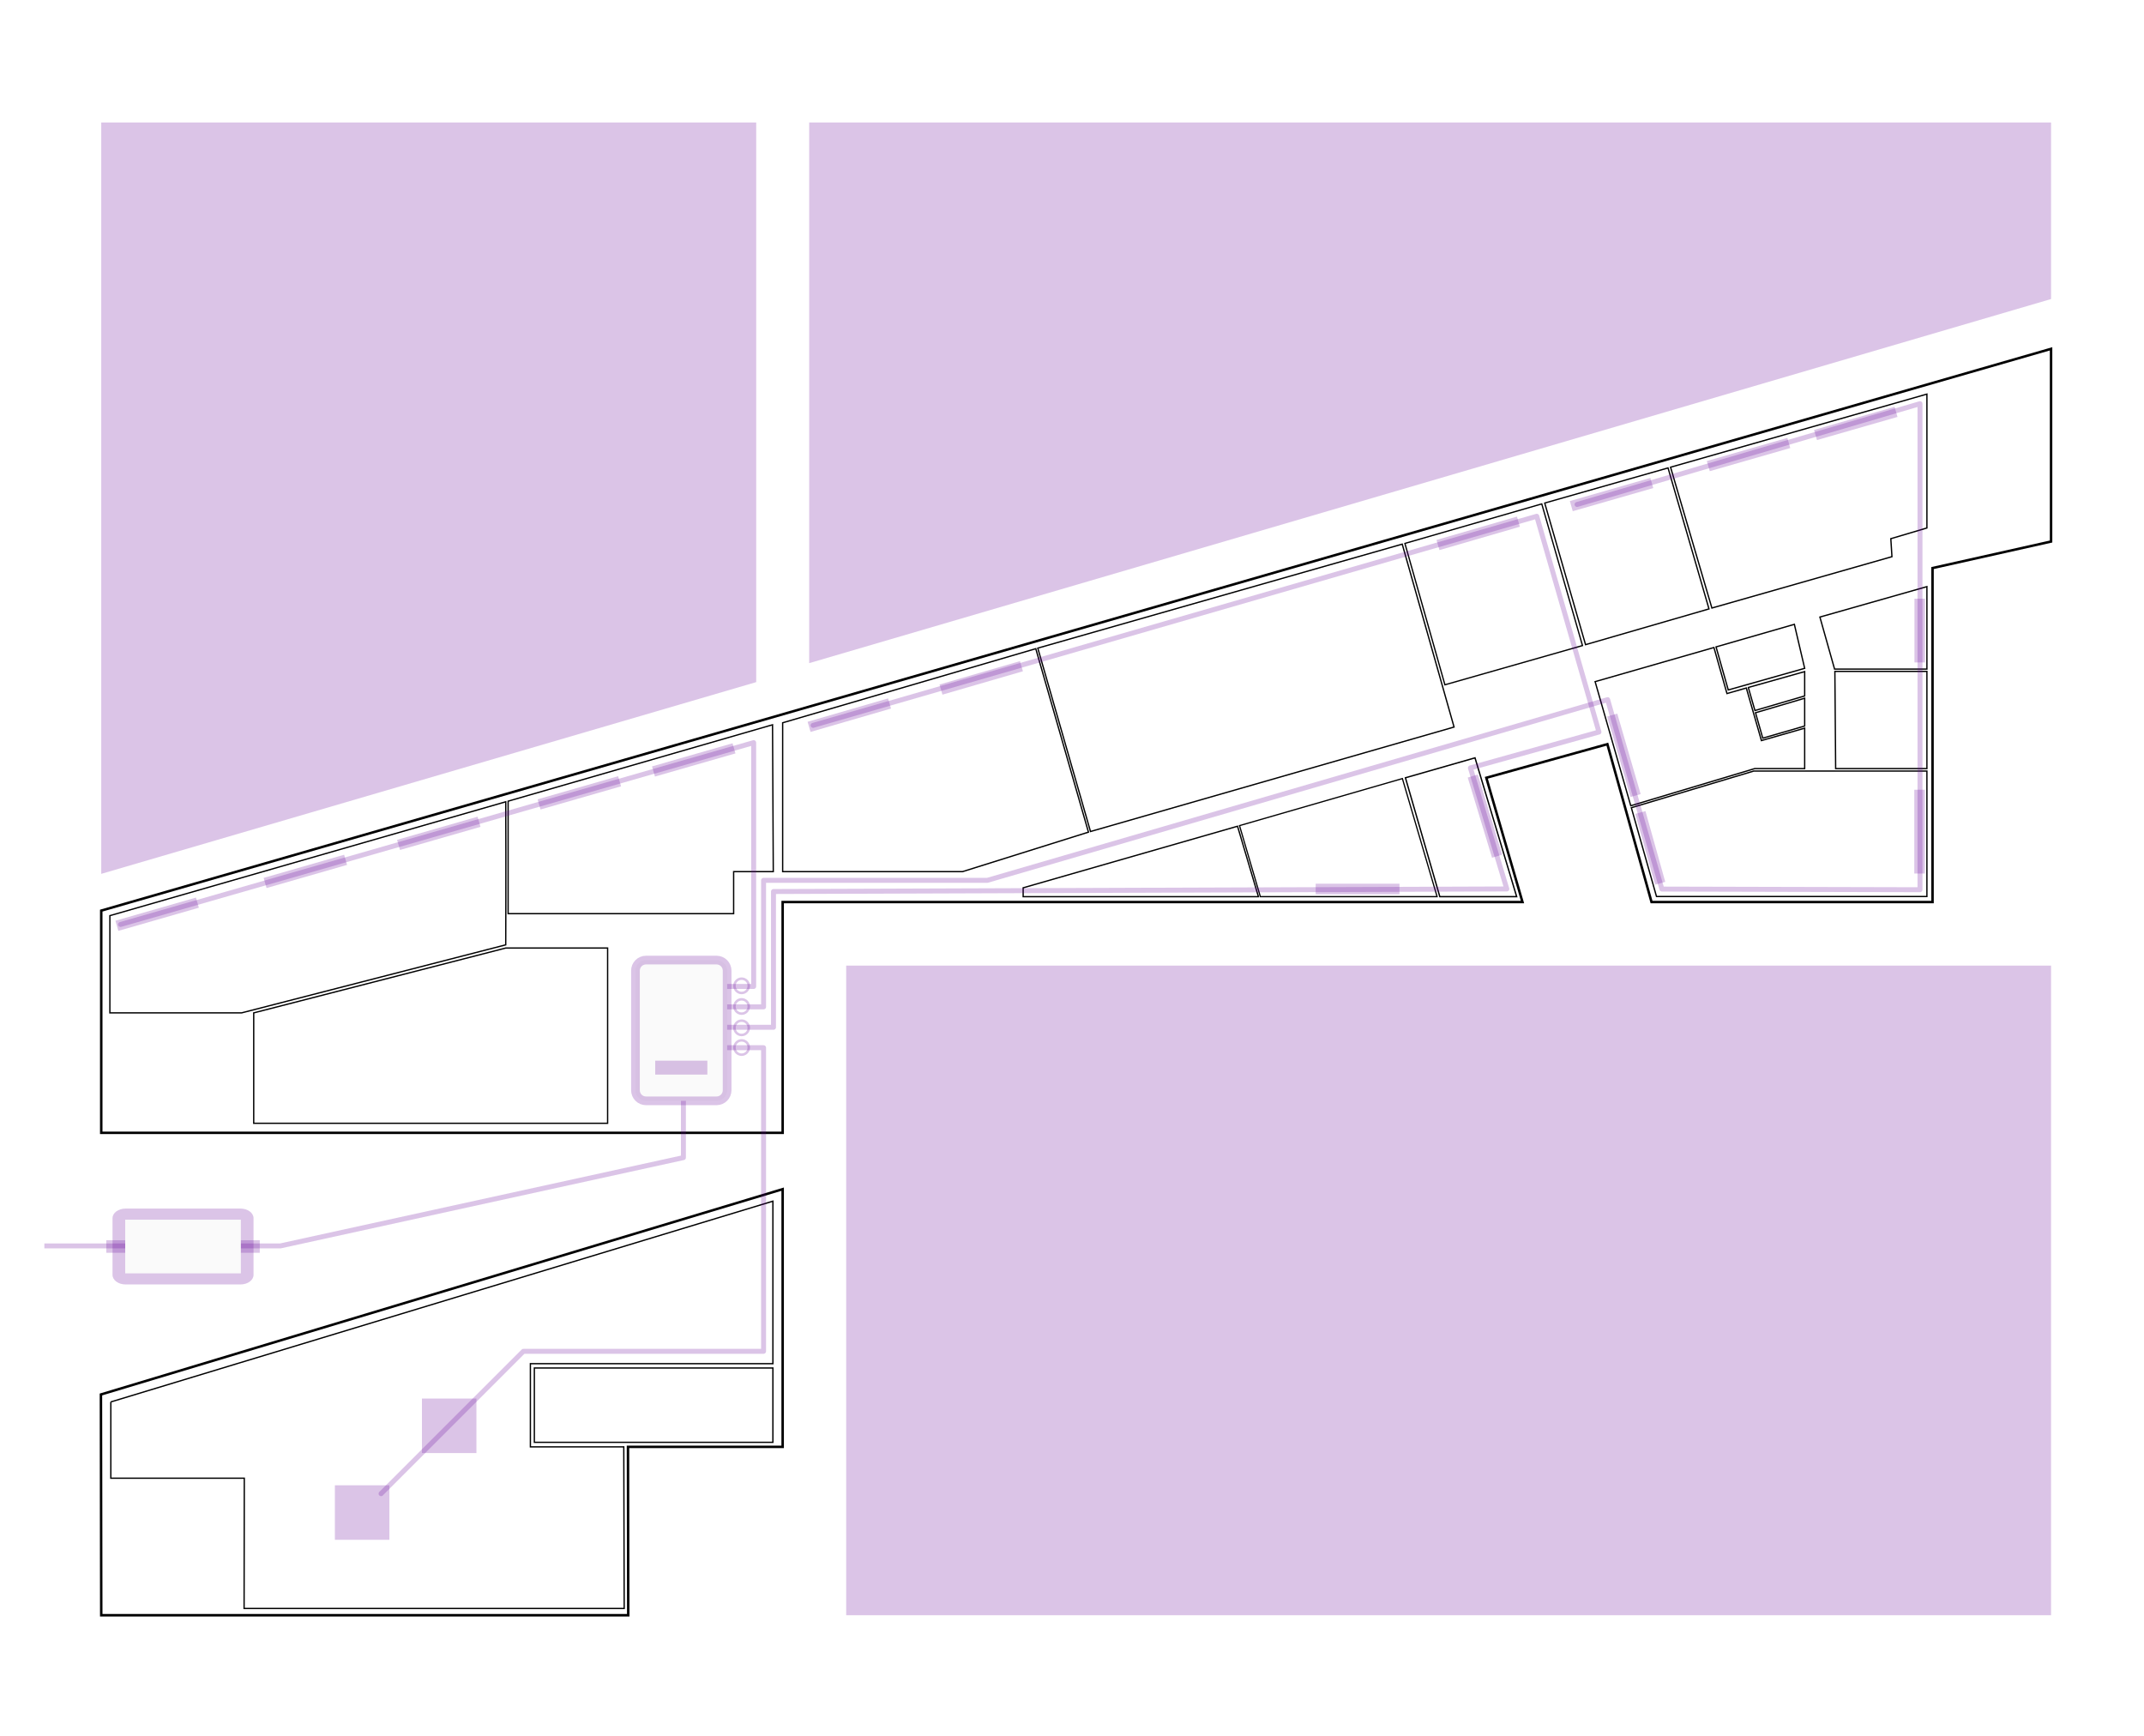
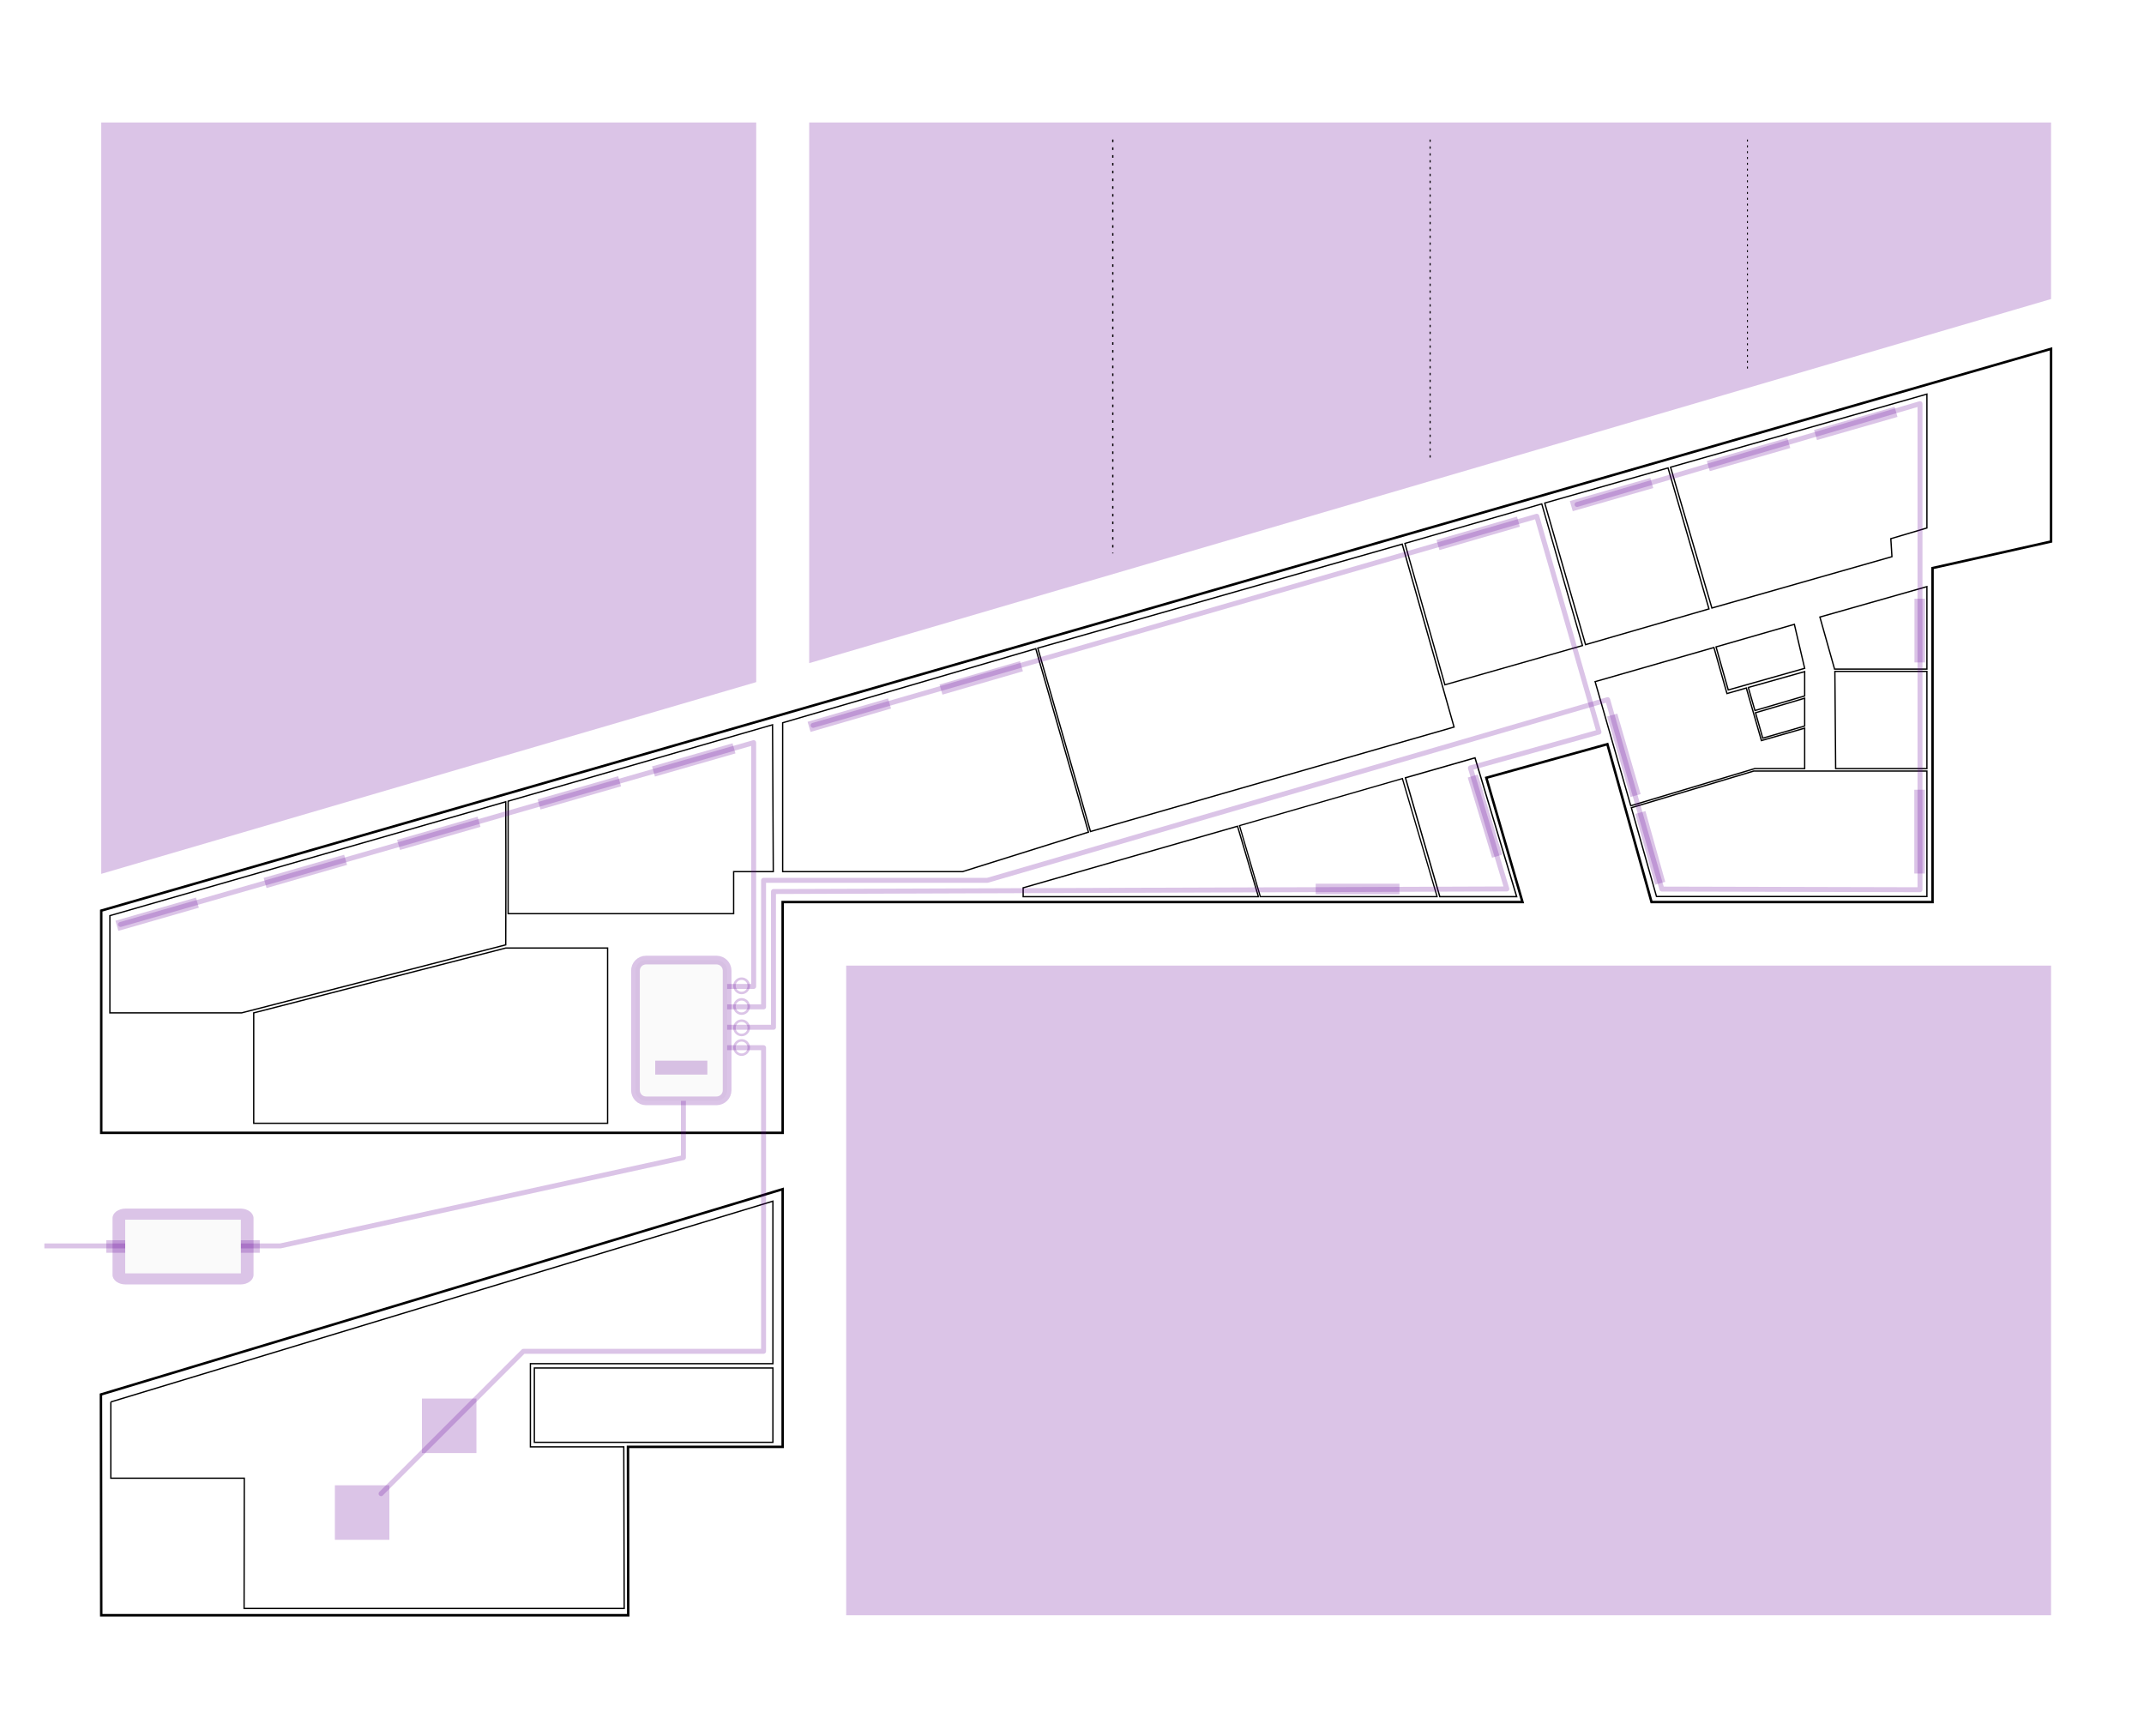
<svg xmlns="http://www.w3.org/2000/svg" width="432.435mm" height="350mm" viewBox="0 0 432.435 350" version="1.1" id="svg5">
  <defs id="defs2" />
  <g id="drawing" transform="translate(87.61958,-48.61679)" style="display:inline">
    <path style="display:inline;fill:none;stroke:#000000;stroke-width:0.265px;stroke-linecap:butt;stroke-linejoin:miter;stroke-opacity:1" d="m 249.325,142.838 8.335,28.402 36.318,-10.36 -0.228,-3.626 7.28,-2.161 v -26.997 z" id="Gólyafészek" />
    <path style="display:inline;fill:none;stroke:#000000;stroke-width:0.265px;stroke-linecap:butt;stroke-linejoin:miter;stroke-opacity:1" d="m 241.416,211.511 24.682,-7.397 h 34.931 v 25.306 h -54.54 z" id="Oktopusz" />
    <path style="display:inline;fill:none;stroke:#000000;stroke-width:0.263px;stroke-linecap:butt;stroke-linejoin:miter;stroke-opacity:1" d="m 223.944,150.065 24.872,-7.081 8.259,28.432 -24.897,7.212 z" id="PK" />
    <path style="display:inline;fill:none;stroke:#000000;stroke-width:0.259px;stroke-linecap:butt;stroke-linejoin:miter;stroke-opacity:1" d="m 223.348,150.241 -27.604,7.966 8.067,28.512 27.748,-7.909 z" id="SZGK" />
    <path style="display:inline;fill:none;stroke:#000000;stroke-width:0.275px;stroke-linecap:butt;stroke-linejoin:miter;stroke-opacity:1" d="m 195.851,205.472 14.031,-4.019 8.403,27.991 h -15.503 z" id="Gólyairoda" />
    <path style="display:inline;fill:none;stroke:#000000;stroke-width:0.247px;stroke-linecap:butt;stroke-linejoin:miter;stroke-opacity:1" d="m 195.236,205.632 -32.852,9.487 4.201,14.326 h 35.652 z" id="Lahmacun" />
    <path style="fill:none;stroke:#000000;stroke-width:0.265px;stroke-linecap:butt;stroke-linejoin:miter;stroke-opacity:1" d="m 121.291,179.439 10.624,36.995 -25.401,7.966 H 70.239 v -30.02 z" id="Mérce" />
    <path style="fill:none;stroke:#000000;stroke-width:0.265px;stroke-linecap:butt;stroke-linejoin:miter;stroke-opacity:1" d="m 68.346,224.399 -0.149,-29.618 -53.33,15.41 v 22.688 h 45.486 l 4.94e-4,-8.48 z" id="kisterem" />
    <path style="fill:none;stroke:#000000;stroke-width:0.265px;stroke-linecap:butt;stroke-linejoin:miter;stroke-opacity:1" d="m 14.385,210.313 -79.843,22.964 v 19.607 h 26.56 l 53.283,-13.721 c 0,0 0.062,-14.952 -1.64e-4,-28.849 z" id="vendégtér" />
    <path style="fill:none;stroke:#000000;stroke-width:0.265px;stroke-linecap:butt;stroke-linejoin:miter;stroke-opacity:1" d="m 195.203,158.354 -73.506,20.969 10.633,36.986 73.328,-21.07 z" id="OktopuszKeramia" />
    <path style="fill:none;stroke:#000000;stroke-width:0.265px;stroke-linecap:butt;stroke-linejoin:miter;stroke-opacity:1" d="m 161.984,215.244 -43.238,12.417 v 1.784 h 47.449 z" id="haromszogRaktar" />
    <path style="fill:none;stroke:#000000;stroke-width:0.265px;stroke-linecap:butt;stroke-linejoin:miter;stroke-opacity:1" d="m 241.296,211.112 -7.188,-25.028 23.962,-6.881 2.633,9.284 3.902,-1.121 3.046,10.607 8.724,-2.507 v 8.156 h -10.085 z" id="GEP" />
    <path style="fill:none;stroke:#000000;stroke-width:0.265px;stroke-linecap:butt;stroke-linejoin:miter;stroke-opacity:1" d="m 279.446,173.059 21.583,-6.136 v 16.636 h -18.623 z" id="kistargyalo" />
    <path style="fill:none;stroke:#000000;stroke-width:0.265px;stroke-linecap:butt;stroke-linejoin:miter;stroke-opacity:1" d="m 301.029,184.014 1e-5,19.61 H 282.623 l -0.156,-19.61 z" id="OktopuszSzitaKismuhely" />
    <path style="fill:none;stroke:#000000;stroke-width:0.265px;stroke-linecap:butt;stroke-linejoin:miter;stroke-opacity:1" d="m 276.375,184.059 -11.368,3.199 1.336,4.652 10.032,-2.944 z" id="wc1" />
    <path style="fill:none;stroke:#000000;stroke-width:0.265px;stroke-linecap:butt;stroke-linejoin:miter;stroke-opacity:1" d="m 276.375,189.428 v 5.607 l -8.453,2.447 -1.461,-5.125 z" id="wc2" />
    <path style="fill:none;stroke:#000000;stroke-width:0.265px;stroke-linecap:butt;stroke-linejoin:miter;stroke-opacity:1" d="m 274.295,174.526 -15.794,4.552 2.461,8.679 15.413,-4.358 z" id="wc3" />
    <path style="fill:none;stroke:#000000;stroke-width:0.5;stroke-linecap:butt;stroke-linejoin:miter;stroke-miterlimit:4;stroke-dasharray:none;stroke-opacity:1" d="m -67.199,232.262 -2.6e-4,44.81 h 137.438 l 2.6e-4,-46.537 149.22,1.2e-4 -7.295,-25.065 24.417,-6.778 8.905,31.842 h 56.677 v -67.358 l 23.907,-5.349 -1.1e-4,-38.862 z" id="envelope_emelet" />
    <path style="display:inline;fill:none;stroke:#000000;stroke-width:0.265;stroke-linecap:butt;stroke-linejoin:miter;stroke-miterlimit:4;stroke-dasharray:none;stroke-opacity:1" d="m 34.934,239.808 -20.548,-4e-5 -50.832,13.076 v 22.269 l 71.38,-3.8e-4 z" id="pult" />
    <path style="fill:none;stroke:#000000;stroke-width:0.5;stroke-linecap:butt;stroke-linejoin:miter;stroke-miterlimit:4;stroke-dasharray:none;stroke-opacity:1" d="M -67.263,329.841 70.239,288.436 v 51.967 H 39.042 l 0.051,33.958 -106.292,-4e-4 z" id="envelope_foldszint" />
    <path style="display:inline;fill:none;stroke:#000000;stroke-width:0.265px;stroke-linecap:butt;stroke-linejoin:miter;stroke-opacity:1" d="m 68.271,324.5 v 14.989 h -48.113 v -14.989 z" id="lenti_wc" />
    <path style="fill:none;stroke:#000000;stroke-width:0.265px;stroke-linecap:butt;stroke-linejoin:miter;stroke-opacity:1" d="m -65.267,331.342 133.538,-40.484 v 32.772 h -48.913 v 16.774 h 18.837 l 0.083,32.587 h -76.665 l 0.04,-26.26 h -26.92 v -15.388" id="Trafóház" />
    <path style="fill:none;fill-opacity:0.281;stroke:none;stroke-width:0.265;stroke-linecap:butt;stroke-linejoin:miter;stroke-miterlimit:4;stroke-dasharray:0.265, 3.18;stroke-dashoffset:0;stroke-opacity:1" d="M 15.84,241.412 H 66.448 v 31.712 H 15.84 Z" id="control" />
    <path style="fill:none;stroke:#660099;stroke-width:1;stroke-linecap:round;stroke-linejoin:round;stroke-miterlimit:4;stroke-dasharray:none;stroke-opacity:0.231" d="M 47.714,251.675 H 66.39 l 1.67e-4,-25.523 h 45.138 l 125.109,-36.438 10.936,38.204 52.058,0.129 v -98.02 l -69.163,20.327" id="path5000" />
    <path style="fill:none;stroke:#660099;stroke-width:1;stroke-linecap:round;stroke-linejoin:round;stroke-miterlimit:4;stroke-dasharray:none;stroke-opacity:0.231" d="m 46.68,247.558 17.71,-7e-5 V 198.381 l -127.688,36.669" id="path6552" />
    <path style="fill:none;stroke:#660099;stroke-width:1;stroke-linecap:round;stroke-linejoin:round;stroke-miterlimit:4;stroke-dasharray:none;stroke-opacity:0.231" d="m 47.714,255.792 20.676,-3.3e-4 1.87e-4,-27.381 147.911,-0.518 -7.345,-24.411 25.926,-7.237 -12.543,-43.514 -145.963,42.17" id="path6020" />
    <path style="fill:none;stroke:#660099;stroke-width:1;stroke-linecap:round;stroke-linejoin:round;stroke-miterlimit:4;stroke-dasharray:none;stroke-opacity:0.231" d="m 46.68,259.908 19.71,-4.1e-4 v 8.769 52.461 l -48.441,4.1e-4 -28.707,28.707" id="path7279" />
    <rect style="opacity:1;fill:none;fill-opacity:1;stroke:none;stroke-width:0.5;stroke-linecap:butt;stroke-linejoin:round;stroke-miterlimit:4;stroke-dasharray:none;stroke-dashoffset:0;stroke-opacity:0.231;stop-color:#000000" id="rect29409" width="9.823" height="7.238" x="44.353" y="249.221" ry="1.828" />
    <g id="g32196">
      <rect style="opacity:1;fill:#660099;fill-opacity:0.231;stroke:none;stroke-width:0.215;stroke-linecap:butt;stroke-linejoin:round;stroke-miterlimit:4;stroke-dasharray:none;stroke-dashoffset:0;stroke-opacity:0.231;stop-color:#000000" id="rect31216" width="16.898" height="2.128" x="177.75" y="226.834" ry="0" />
      <rect style="display:inline;fill:#660099;fill-opacity:0.231;stroke:none;stroke-width:0.215;stroke-linecap:butt;stroke-linejoin:round;stroke-miterlimit:4;stroke-dasharray:none;stroke-dashoffset:0;stroke-opacity:0.231;stop-color:#000000" id="rect31216-1" width="16.898" height="2.128" x="257.084" y="-141.929" ry="0" transform="rotate(73.12335)" />
      <rect style="display:inline;fill:#660099;fill-opacity:0.231;stroke:none;stroke-width:0.215;stroke-linecap:butt;stroke-linejoin:round;stroke-miterlimit:4;stroke-dasharray:none;stroke-dashoffset:0;stroke-opacity:0.231;stop-color:#000000" id="rect31216-1-8" width="16.898" height="2.128" x="150.182" y="207.619" ry="0" transform="rotate(-16.19002)" />
      <rect style="display:inline;fill:#660099;fill-opacity:0.231;stroke:none;stroke-width:0.215;stroke-linecap:butt;stroke-linejoin:round;stroke-miterlimit:4;stroke-dasharray:none;stroke-dashoffset:0;stroke-opacity:0.231;stop-color:#000000" id="rect31216-1-8-0" width="16.898" height="2.128" x="45.791" y="207.663" ry="0" transform="rotate(-16.19002)" />
      <rect style="display:inline;fill:#660099;fill-opacity:0.231;stroke:none;stroke-width:0.215;stroke-linecap:butt;stroke-linejoin:round;stroke-miterlimit:4;stroke-dasharray:none;stroke-dashoffset:0;stroke-opacity:0.231;stop-color:#000000" id="rect31216-1-8-05" width="16.898" height="2.128" x="18.144" y="207.467" ry="0" transform="rotate(-16.19002)" />
    </g>
    <g id="g33266">
      <rect style="display:inline;fill:#660099;fill-opacity:0.231;stroke:none;stroke-width:0.202;stroke-linecap:butt;stroke-linejoin:round;stroke-miterlimit:4;stroke-dasharray:none;stroke-dashoffset:0;stroke-opacity:0.231;stop-color:#000000" id="rect31216-5" width="14.824" height="2.128" x="270.131" y="-178.086" ry="0" transform="rotate(74.37511)" />
      <rect style="display:inline;fill:#660099;fill-opacity:0.231;stroke:none;stroke-width:0.215;stroke-linecap:butt;stroke-linejoin:round;stroke-miterlimit:4;stroke-dasharray:none;stroke-dashoffset:0;stroke-opacity:0.231;stop-color:#000000" id="rect31216-2" width="16.898" height="2.128" x="207.881" y="-300.616" ry="0" transform="rotate(90)" />
      <rect style="display:inline;fill:#660099;fill-opacity:0.231;stroke:none;stroke-width:0.215;stroke-linecap:butt;stroke-linejoin:round;stroke-miterlimit:4;stroke-dasharray:none;stroke-dashoffset:0;stroke-opacity:0.231;stop-color:#000000" id="rect31216-2-3" width="16.898" height="2.128" x="230.066" y="206.916" ry="0" transform="rotate(-16.0342)" />
      <rect style="display:inline;fill:#660099;fill-opacity:0.231;stroke:none;stroke-width:0.215;stroke-linecap:butt;stroke-linejoin:round;stroke-miterlimit:4;stroke-dasharray:none;stroke-dashoffset:0;stroke-opacity:0.231;stop-color:#000000" id="rect31216-2-3-5" width="16.898" height="2.128" x="207.547" y="206.973" ry="0" transform="rotate(-16.0342)" />
      <rect style="display:inline;fill:#660099;fill-opacity:0.231;stroke:none;stroke-width:0.215;stroke-linecap:butt;stroke-linejoin:round;stroke-miterlimit:4;stroke-dasharray:none;stroke-dashoffset:0;stroke-opacity:0.231;stop-color:#000000" id="rect31216-2-3-6" width="16.898" height="2.128" x="178.761" y="207.098" ry="0" transform="rotate(-16.0342)" />
      <rect style="display:inline;fill:#660099;fill-opacity:0.231;stroke:none;stroke-width:0.215;stroke-linecap:butt;stroke-linejoin:round;stroke-miterlimit:4;stroke-dasharray:none;stroke-dashoffset:0;stroke-opacity:0.231;stop-color:#000000" id="rect31216-1-8-1" width="16.898" height="2.128" x="251.416" y="-175.436" ry="0" transform="rotate(73.80998)" />
      <rect style="display:inline;fill:#660099;fill-opacity:0.231;stroke:none;stroke-width:0.188;stroke-linecap:butt;stroke-linejoin:round;stroke-miterlimit:4;stroke-dasharray:none;stroke-dashoffset:0;stroke-opacity:0.231;stop-color:#000000" id="rect31216-2-1" width="12.853" height="2.128" x="169.357" y="-300.649" ry="0" transform="rotate(90)" />
    </g>
    <g id="g33423">
      <rect style="display:inline;fill:#660099;fill-opacity:0.231;stroke:none;stroke-width:0.215;stroke-linecap:butt;stroke-linejoin:round;stroke-miterlimit:4;stroke-dasharray:none;stroke-dashoffset:0;stroke-opacity:0.231;stop-color:#000000" id="rect31216-2-3-52" width="16.898" height="2.128" x="-13.937" y="207.4" ry="0" transform="rotate(-16.0342)" />
      <rect style="display:inline;fill:#660099;fill-opacity:0.231;stroke:none;stroke-width:0.215;stroke-linecap:butt;stroke-linejoin:round;stroke-miterlimit:4;stroke-dasharray:none;stroke-dashoffset:0;stroke-opacity:0.231;stop-color:#000000" id="rect31216-2-3-9" width="16.898" height="2.128" x="-37.952" y="207.406" ry="0" transform="rotate(-16.0342)" />
      <rect style="display:inline;fill:#660099;fill-opacity:0.231;stroke:none;stroke-width:0.215;stroke-linecap:butt;stroke-linejoin:round;stroke-miterlimit:4;stroke-dasharray:none;stroke-dashoffset:0;stroke-opacity:0.231;stop-color:#000000" id="rect31216-2-3-52-2" width="16.898" height="2.128" x="-67.448" y="207.428" ry="0" transform="rotate(-16.0342)" />
      <rect style="display:inline;fill:#660099;fill-opacity:0.231;stroke:none;stroke-width:0.215;stroke-linecap:butt;stroke-linejoin:round;stroke-miterlimit:4;stroke-dasharray:none;stroke-dashoffset:0;stroke-opacity:0.231;stop-color:#000000" id="rect31216-2-3-9-4" width="16.898" height="2.128" x="-95.438" y="207.37" ry="0" transform="rotate(-16.0342)" />
      <rect style="display:inline;fill:#660099;fill-opacity:0.231;stroke:none;stroke-width:0.215;stroke-linecap:butt;stroke-linejoin:round;stroke-miterlimit:4;stroke-dasharray:none;stroke-dashoffset:0;stroke-opacity:0.231;stop-color:#000000" id="rect31216-2-3-9-7" width="16.898" height="2.128" x="-126.548" y="207.414" ry="0" transform="rotate(-16.0342)" />
    </g>
    <g id="g33836" transform="translate(-4.233333,4.233333)">
      <rect style="opacity:1;fill:#660099;fill-opacity:0.231;stroke:none;stroke-width:0.215;stroke-linecap:butt;stroke-linejoin:round;stroke-miterlimit:4;stroke-dasharray:none;stroke-dashoffset:0;stroke-opacity:0.231;stop-color:#000000" id="rect33730" width="10.995" height="10.995" x="-15.842" y="343.921" />
      <rect style="display:inline;fill:#660099;fill-opacity:0.231;stroke:none;stroke-width:0.215;stroke-linecap:butt;stroke-linejoin:round;stroke-miterlimit:4;stroke-dasharray:none;stroke-dashoffset:0;stroke-opacity:0.231;stop-color:#000000" id="rect33730-9" width="10.995" height="10.995" x="1.713" y="326.428" />
    </g>
    <rect style="display:inline;fill:#660099;fill-opacity:0.231;stroke:none;stroke-width:0.125;stroke-linecap:round;stroke-linejoin:round;stroke-miterlimit:4;stroke-dasharray:none;stroke-dashoffset:0;stroke-opacity:1;stop-color:#000000" id="rect14422-5" width="28.44" height="15.302" x="-64.923" y="292.351" rx="2.626" ry="1.935" />
    <path style="fill:none;stroke:#660099;stroke-width:1;stroke-linecap:butt;stroke-linejoin:round;stroke-miterlimit:4;stroke-dasharray:none;stroke-opacity:0.231" d="m 50.221,268.504 v 13.569 l -81.292,17.807 h -47.601" id="path43866" />
    <rect style="display:inline;fill:#660099;fill-opacity:0.231;stroke:none;stroke-width:0.081;stroke-linecap:butt;stroke-linejoin:round;stroke-miterlimit:4;stroke-dasharray:none;stroke-dashoffset:0;stroke-opacity:1;stop-color:#000000" id="rect41701-4" width="30.954" height="2.526" x="-66.18" y="298.739" rx="0" ry="0" />
    <rect style="display:inline;opacity:1;fill:#fafafa;fill-opacity:1;stroke:none;stroke-width:0.145;stroke-linecap:butt;stroke-linejoin:round;stroke-miterlimit:4;stroke-dasharray:none;stroke-dashoffset:0;stroke-opacity:1;stop-color:#000000" id="rect41701" width="23.323" height="10.824" x="-62.365" y="294.59" rx="0" ry="0" />
    <rect style="opacity:1;fill:#fafafa;fill-opacity:1;stroke:#660099;stroke-width:1.755;stroke-linecap:round;stroke-linejoin:round;stroke-miterlimit:4;stroke-dasharray:none;stroke-dashoffset:0;stroke-opacity:0.231;stop-color:#000000" id="rect14620" width="18.49" height="28.387" x="40.548" y="242.236" ry="2.14" />
    <rect style="opacity:1;fill:#660099;fill-opacity:0.231;stroke:none;stroke-width:0.204;stroke-linecap:round;stroke-linejoin:round;stroke-miterlimit:4;stroke-dasharray:none;stroke-dashoffset:0;stroke-opacity:0.79;stop-color:#000000" id="rect14422" width="10.515" height="2.803" x="44.536" y="262.525" />
    <path style="display:none;fill:#fafafa;fill-opacity:1;stroke:none;stroke-width:0.5;stroke-linecap:butt;stroke-linejoin:miter;stroke-miterlimit:4;stroke-dasharray:none;stroke-dashoffset:0;stroke-opacity:1" d="M -67.199,224.884 V 68.196 H 326.07 v 43.392 z" id="status" />
    <path style="display:inline;fill:#660099;fill-opacity:0.231;stroke:none;stroke-width:0.265;stroke-linecap:butt;stroke-linejoin:miter;stroke-miterlimit:4;stroke-dasharray:0.265, 3.175;stroke-dashoffset:0;stroke-opacity:1" d="M 326.07,243.35 H 83.054 v 131.012 H 326.07 Z" id="graph" />
    <circle style="opacity:1;fill:none;fill-opacity:0.231;stroke:#660099;stroke-width:0.5;stroke-linecap:butt;stroke-linejoin:round;stroke-miterlimit:4;stroke-dasharray:none;stroke-dashoffset:0;stroke-opacity:0.231;stop-color:#000000" id="path79704" cx="61.961" cy="247.427" r="1.444" />
    <circle style="display:inline;fill:none;fill-opacity:0.231;stroke:#660099;stroke-width:0.5;stroke-linecap:butt;stroke-linejoin:round;stroke-miterlimit:4;stroke-dasharray:none;stroke-dashoffset:0;stroke-opacity:0.231;stop-color:#000000" id="path79704-7" cx="61.961" cy="259.873" r="1.444" />
    <circle style="display:inline;fill:none;fill-opacity:0.231;stroke:#660099;stroke-width:0.5;stroke-linecap:butt;stroke-linejoin:round;stroke-miterlimit:4;stroke-dasharray:none;stroke-dashoffset:0;stroke-opacity:0.231;stop-color:#000000" id="path79704-2" cx="61.961" cy="255.897" r="1.444" />
    <circle style="display:inline;fill:none;fill-opacity:0.231;stroke:#660099;stroke-width:0.5;stroke-linecap:butt;stroke-linejoin:round;stroke-miterlimit:4;stroke-dasharray:none;stroke-dashoffset:0;stroke-opacity:0.231;stop-color:#000000" id="path79704-8" cx="61.961" cy="251.594" r="1.444" />
    <rect style="display:inline;opacity:1;fill:none;fill-opacity:0.231;stroke:none;stroke-width:0.5;stroke-linecap:butt;stroke-linejoin:round;stroke-miterlimit:4;stroke-dasharray:0.5, 3.997;stroke-dashoffset:0;stroke-opacity:1;stop-color:#000000" id="rect78717" width="432.636" height="349.847" x="-87.516" y="48.772" />
    <path style="fill:#660099;fill-opacity:0.231;stroke:none;stroke-width:0.265px;stroke-linecap:butt;stroke-linejoin:miter;stroke-opacity:1" d="M 75.588,182.353 V 73.313 l 250.482,-2.96e-4 v 35.611 z" id="path91226" />
    <path style="fill:#660099;fill-opacity:0.231;stroke:none;stroke-width:0.265px;stroke-linecap:butt;stroke-linejoin:miter;stroke-opacity:1" d="M 64.905,73.313 H -67.199 V 224.848 L 64.905,186.179 Z" id="path92253" />
-     <rect style="opacity:1;fill:none;fill-opacity:0.231;stroke:none;stroke-width:2.178;stroke-linecap:butt;stroke-linejoin:round;stroke-miterlimit:4;stroke-dasharray:none;stroke-dashoffset:0;stroke-opacity:0.231;stop-color:#000000" id="rect93623" width="58.473" height="87.577" x="76.646" y="73.313" />
-     <rect style="display:inline;fill:none;fill-opacity:0.231;stroke:none;stroke-width:1.933;stroke-linecap:butt;stroke-linejoin:round;stroke-miterlimit:4;stroke-dasharray:none;stroke-dashoffset:0;stroke-opacity:0.231;stop-color:#000000" id="rect93623-6" width="58.473" height="68.96" x="140.297" y="73.313" />
-     <rect style="display:inline;fill:none;fill-opacity:0.231;stroke:none;stroke-width:1.652;stroke-linecap:butt;stroke-linejoin:round;stroke-miterlimit:4;stroke-dasharray:none;stroke-dashoffset:0;stroke-opacity:0.231;stop-color:#000000" id="rect93623-9" width="58.473" height="50.375" x="203.947" y="73.313" />
+     <rect style="opacity:1;fill:none;fill-opacity:0.231;stroke:none;stroke-width:2.178;stroke-linecap:butt;stroke-linejoin:round;stroke-miterlimit:4;stroke-dasharray:none;stroke-dashoffset:0;stroke-opacity:0.231;stop-color:#000000" id="rect93623" width="58.473" height="87.577" x="75.588" y="73.313" />
+     <rect style="display:inline;fill:none;fill-opacity:0.231;stroke:none;stroke-width:1.933;stroke-linecap:butt;stroke-linejoin:round;stroke-miterlimit:4;stroke-dasharray:none;stroke-dashoffset:0;stroke-opacity:0.231;stop-color:#000000" id="rect93623-6" width="58.473" height="68.96" x="139.591" y="73.313" />
+     <rect style="display:inline;fill:none;fill-opacity:0.231;stroke:none;stroke-width:1.652;stroke-linecap:butt;stroke-linejoin:round;stroke-miterlimit:4;stroke-dasharray:none;stroke-dashoffset:0;stroke-opacity:0.231;stop-color:#000000" id="rect93623-9" width="58.473" height="50.375" x="203.594" y="73.313" />
    <rect style="display:inline;fill:none;fill-opacity:0.231;stroke:none;stroke-width:1.314;stroke-linecap:butt;stroke-linejoin:round;stroke-miterlimit:4;stroke-dasharray:none;stroke-dashoffset:0;stroke-opacity:0.231;stop-color:#000000" id="rect93623-7" width="58.473" height="31.883" x="267.598" y="73.312" />
+     <path style="fill:none;stroke:#000000;stroke-width:0.262;stroke-linecap:butt;stroke-linejoin:miter;stroke-miterlimit:4;stroke-dasharray:0.524,1.048;stroke-dashoffset:0;stroke-opacity:1" d="M 136.826,76.762 V 160.214" id="path942" />
+     <path style="display:inline;fill:none;stroke:#000000;stroke-width:0.231;stroke-linecap:butt;stroke-linejoin:miter;stroke-miterlimit:4;stroke-dasharray:0.461, 0.923;stroke-dashoffset:0;stroke-opacity:1" d="M 200.829,76.762 V 141.429" id="path942-6" />
+     <path style="display:inline;fill:none;stroke:#000000;stroke-width:0.196;stroke-linecap:butt;stroke-linejoin:miter;stroke-miterlimit:4;stroke-dasharray:0.391, 0.783;stroke-dashoffset:0;stroke-opacity:1" d="M 264.832,76.762 V 123.305" id="path942-6-3" />
  </g>
</svg>
